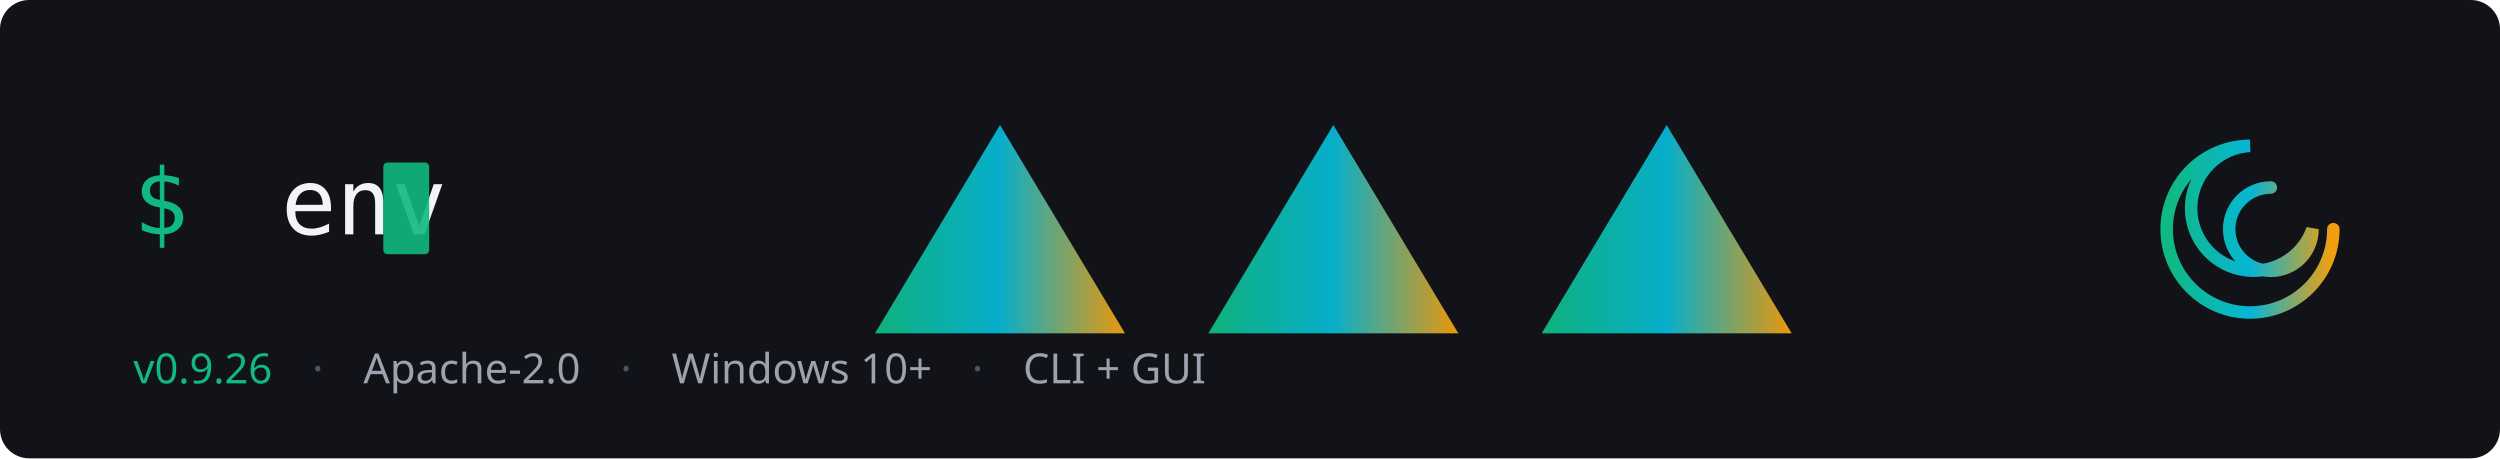
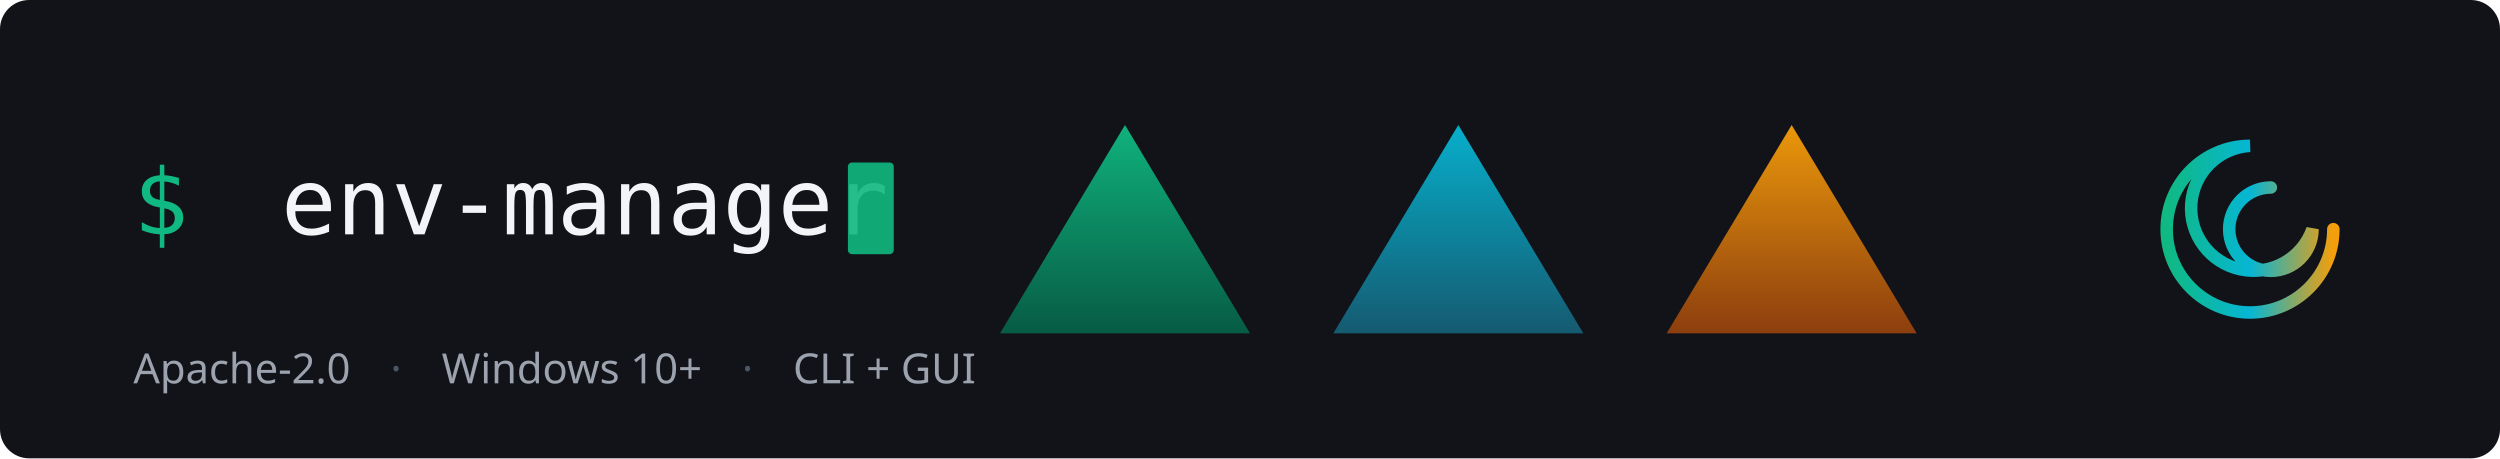
<svg xmlns="http://www.w3.org/2000/svg" width="1200" height="220" viewBox="0 0 1200 220" role="img" aria-labelledby="title desc">
  <defs>
-     <linearGradient id="crest" x1="0" y1="0" x2="1" y2="0">
+     <linearGradient id="crest-gradient" x1="0" y1="0" x2="1" y2="0">
      <stop offset="0" stop-color="#10B981" />
      <stop offset="0.5" stop-color="#06B6D4" />
+       <stop offset="1" stop-color="#F59E0B" />
+     </linearGradient>
+     <linearGradient id="peak-dev-gradient" x1="0" y1="1" x2="0" y2="0">
+       <stop offset="0" stop-color="#065F46" />
+       <stop offset="1" stop-color="#10B981" />
+     </linearGradient>
+     <linearGradient id="peak-staging-gradient" x1="0" y1="1" x2="0" y2="0">
+       <stop offset="0" stop-color="#155E75" />
+       <stop offset="1" stop-color="#06B6D4" />
+     </linearGradient>
+     <linearGradient id="peak-prod-gradient" x1="0" y1="1" x2="0" y2="0">
+       <stop offset="0" stop-color="#92400E" />
      <stop offset="1" stop-color="#F59E0B" />
    </linearGradient>
  </defs>
  <rect width="1200" height="220" rx="14" fill="#111318" />
  <g id="terminal-cue" transform="translate(64 100)">
-     <text font-family="Consolas, 'Cascadia Mono', Menlo, monospace" font-size="44" fill="#F2F4F7" dominant-baseline="middle">
+     <text id="prompt-text" font-family="Consolas, 'Cascadia Mono', Menlo, monospace" font-size="44" fill="#F2F4F7" dominant-baseline="middle">
      <tspan fill="#10B981">$</tspan>
-       <tspan dx="18">env</tspan>
+       <tspan dx="18">env-manager</tspan>
    </text>
-     <rect x="120" y="-22" width="22" height="44" fill="#10B981" opacity="0.9" rx="2" />
+     <rect id="cursor" x="343" y="-22" width="22" height="44" fill="#10B981" opacity="0.9" rx="2" />
  </g>
-   <g id="crest" transform="translate(420 60)">
-     <path d="M 0 100 L 60 0 L 120 100 Z" fill="url(#crest)" opacity="0.95" />
-     <path d="M 160 100 L 220 0 L 280 100 Z" fill="url(#crest)" opacity="0.95" />
-     <path d="M 320 100 L 380 0 L 440 100 Z" fill="url(#crest)" opacity="0.95" />
+   <g id="crest" transform="translate(480 60)">
+     <path id="peak-dev" d="M 0 100 L 60 0 L 120 100 Z" fill="url(#peak-dev-gradient)" opacity="0.95" />
+     <path id="peak-staging" d="M 160 100 L 220 0 L 280 100 Z" fill="url(#peak-staging-gradient)" opacity="0.95" />
+     <path id="peak-prod" d="M 320 100 L 380 0 L 440 100 Z" fill="url(#peak-prod-gradient)" opacity="0.95" />
  </g>
  <g id="meta" transform="translate(64 184)">
    <text font-family="Segoe UI, -apple-system, BlinkMacSystemFont, sans-serif" font-size="20" fill="#9CA3AF">
-       <tspan fill="#10B981">v0.9.26</tspan>
-       <tspan dx="14" fill="#4B5563">·</tspan>
-       <tspan dx="14">Apache-2.0</tspan>
+       <tspan>Apache-2.0</tspan>
      <tspan dx="14" fill="#4B5563">·</tspan>
      <tspan dx="14">Windows 10+</tspan>
      <tspan dx="14" fill="#4B5563">·</tspan>
      <tspan dx="14">CLI + GUI</tspan>
    </text>
  </g>
-   <g id="spiral" transform="translate(1080 110)" fill="none" stroke="url(#crest)" stroke-width="6" stroke-linecap="round">
+   <g id="spiral" transform="translate(1080 110)" fill="none" stroke="url(#crest-gradient)" stroke-width="6" stroke-linecap="round">
    <path d="M 40 0 A 40 40 0 1 1 0 -40 A 30 30 0 1 0 30 0 A 20 20 0 1 1 10 -20" />
  </g>
</svg>
